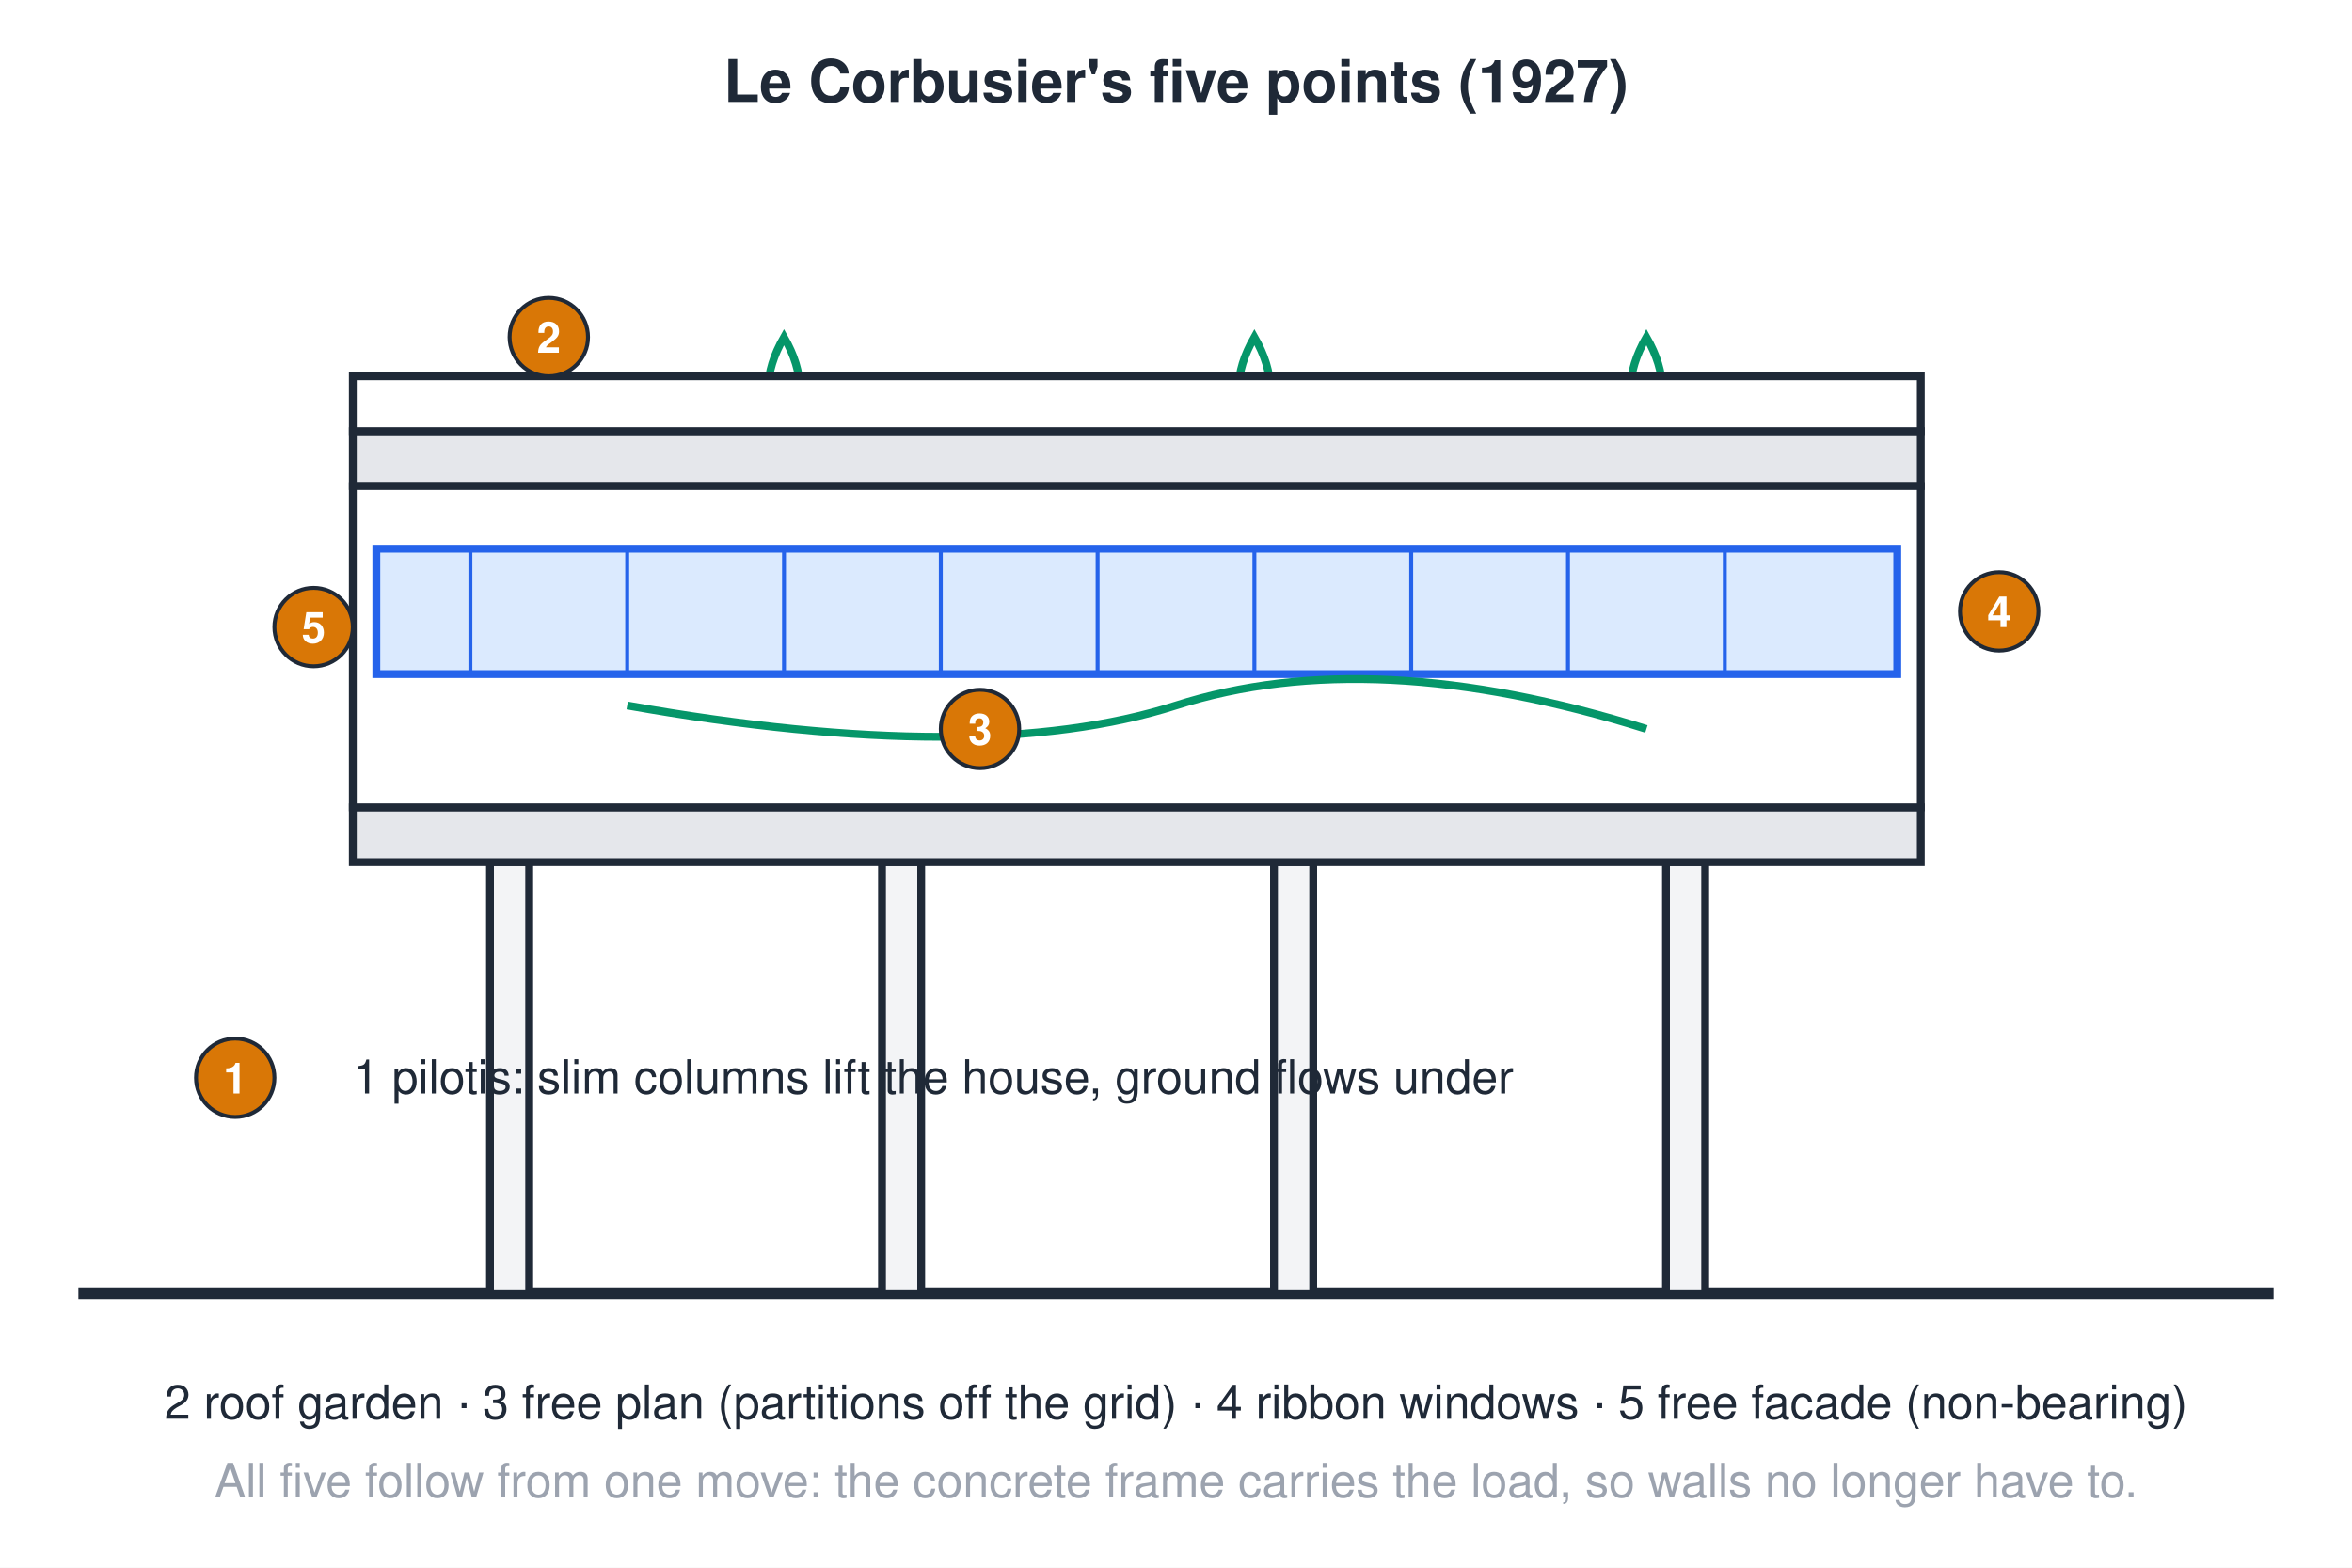
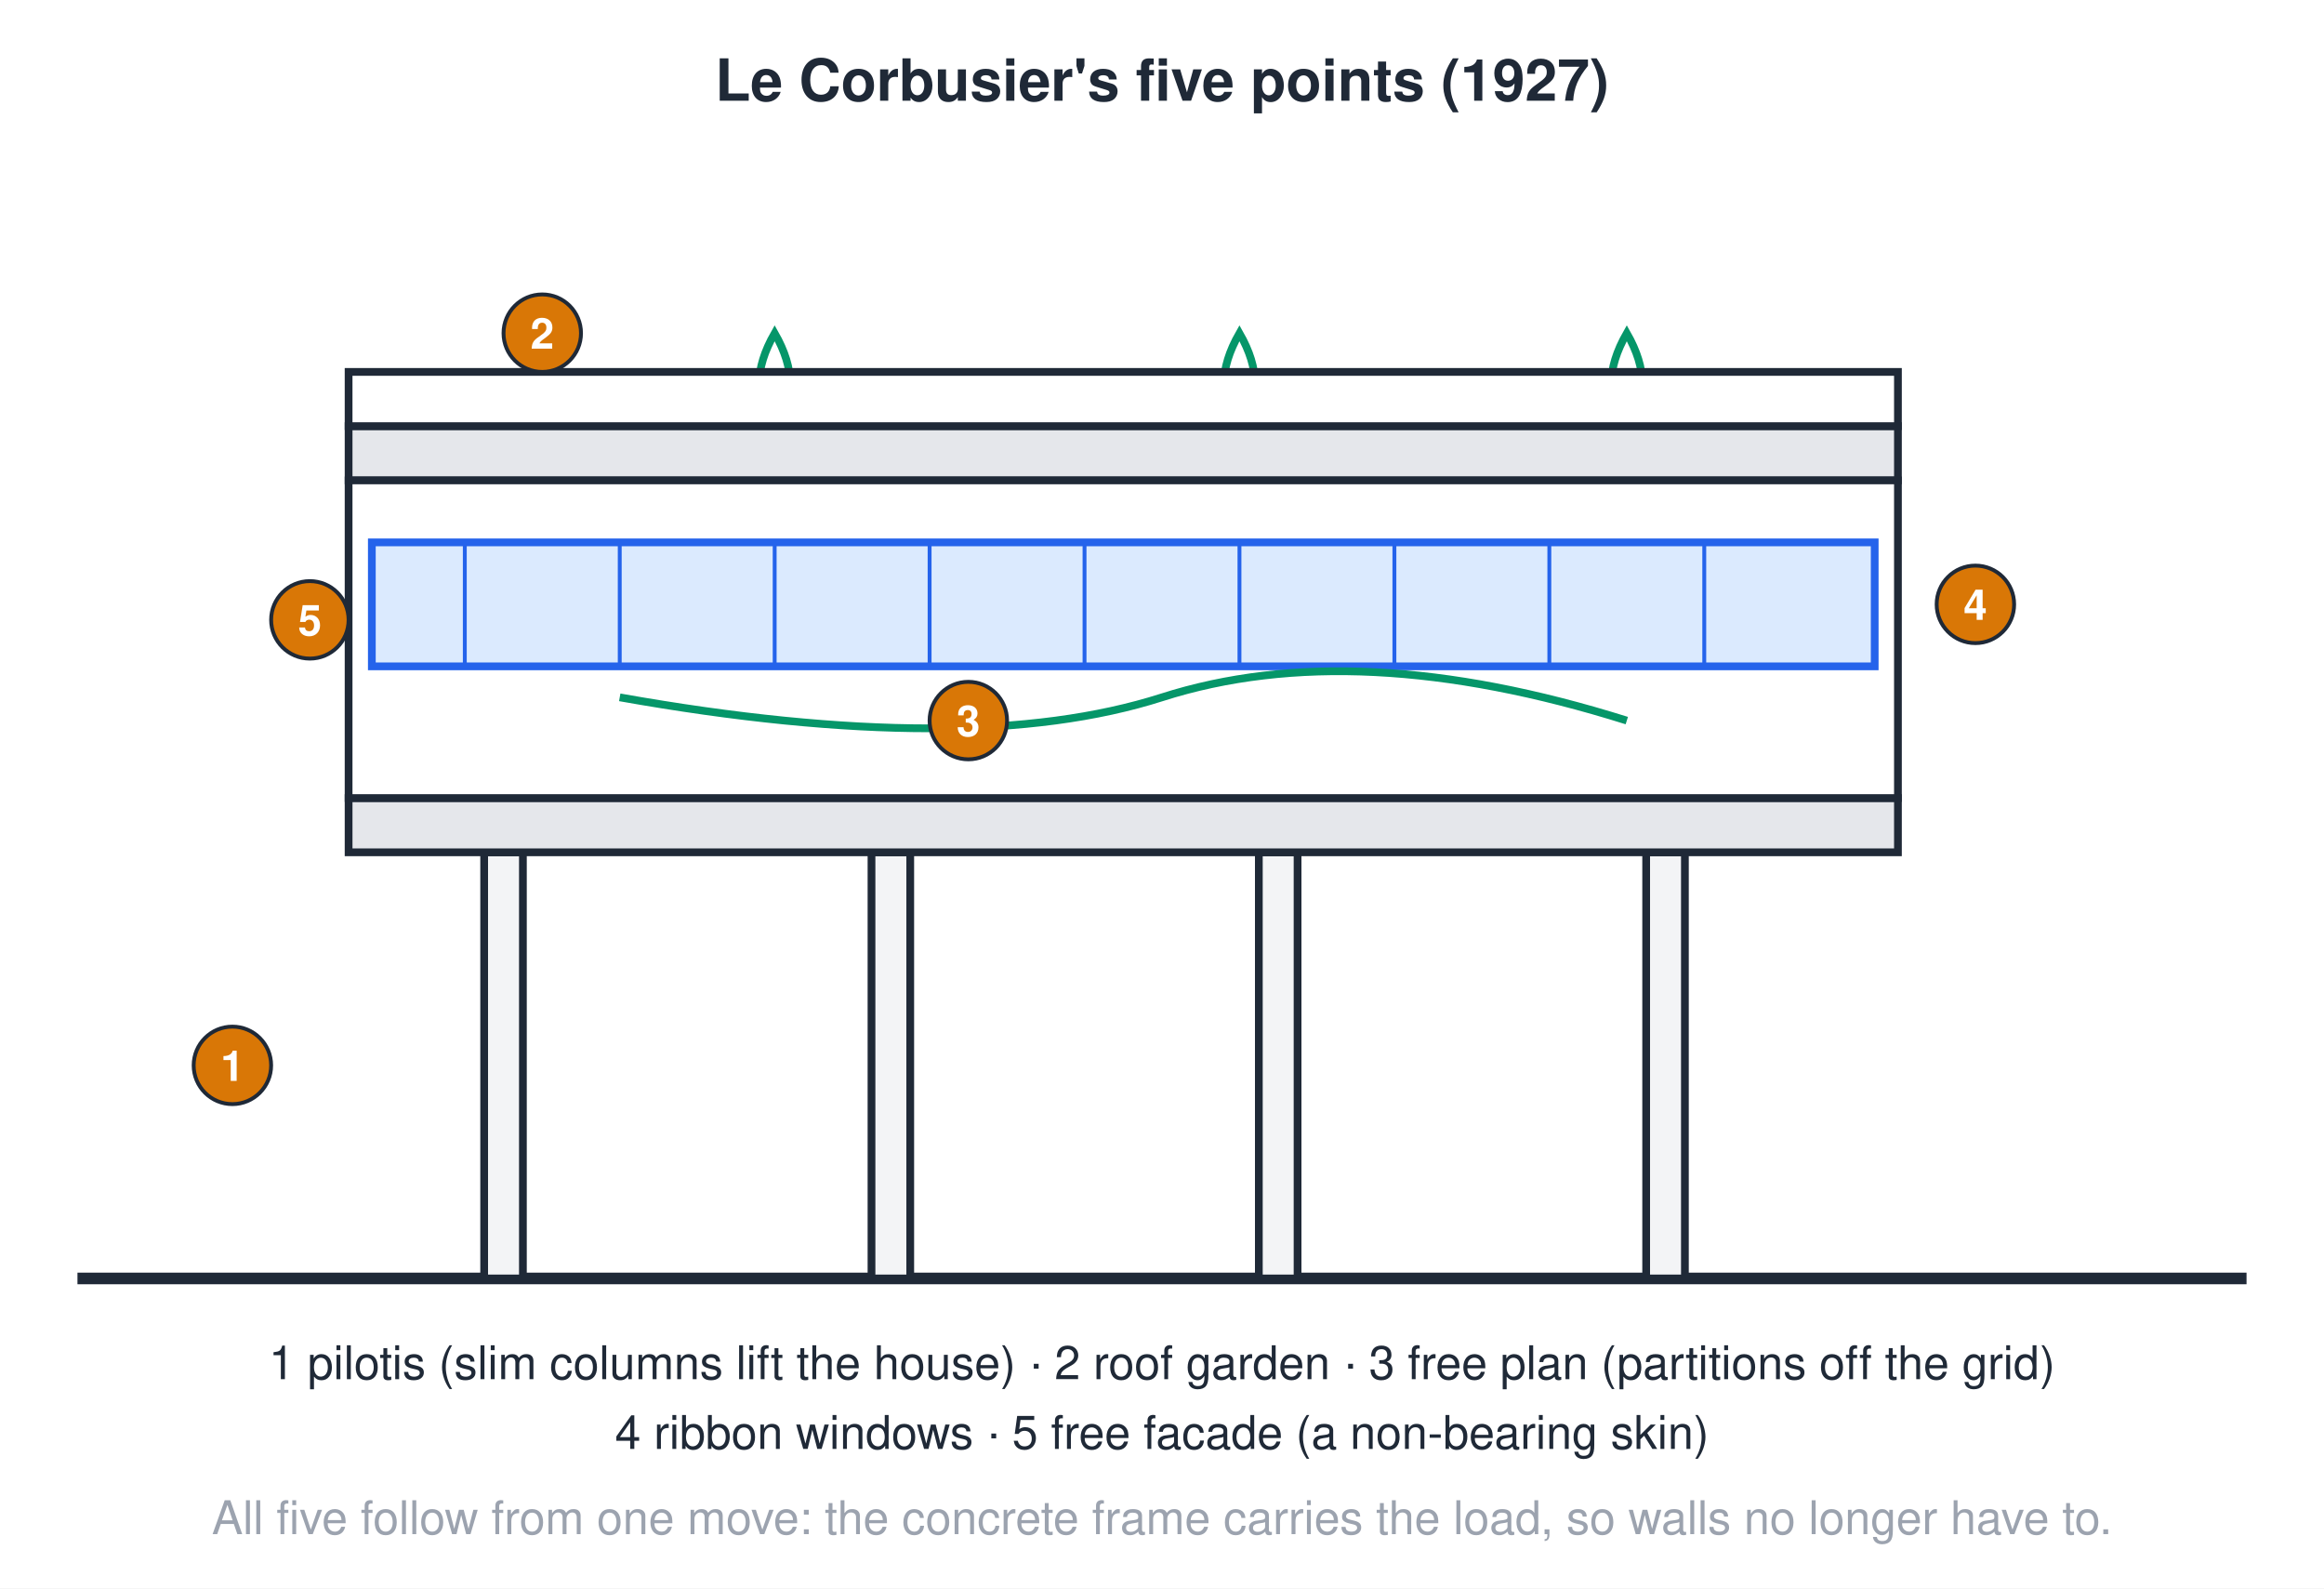
- <svg xmlns="http://www.w3.org/2000/svg" viewBox="0 0 600 400" width="600" height="400" font-family="Helvetica, Arial, sans-serif" font-size="13" fill="#1f2937">
+ <svg xmlns="http://www.w3.org/2000/svg" viewBox="0 0 600 410" width="600" height="410" font-family="Helvetica, Arial, sans-serif" font-size="13" fill="#1f2937">
  <defs>
    <marker id="ar" viewBox="0 0 10 10" refX="8.5" refY="5" markerWidth="6" markerHeight="6" orient="auto-start-reverse">
      <path d="M0,0 L10,5 L0,10 z" fill="#dc2626" />
    </marker>
    <marker id="ab" viewBox="0 0 10 10" refX="8.5" refY="5" markerWidth="6" markerHeight="6" orient="auto-start-reverse">
      <path d="M0,0 L10,5 L0,10 z" fill="#2563eb" />
    </marker>
    <marker id="aa" viewBox="0 0 10 10" refX="8.5" refY="5" markerWidth="6" markerHeight="6" orient="auto-start-reverse">
      <path d="M0,0 L10,5 L0,10 z" fill="#d97706" />
    </marker>
  </defs>
-   <rect width="600" height="400" fill="white" />
+   <rect width="600" height="410" fill="white" />
  <text x="300" y="26" font-size="15" text-anchor="middle" font-weight="bold" fill="#1f2937">Le Corbusier's five points (1927)</text>
  <line x1="20" y1="330" x2="580" y2="330" stroke="#1f2937" stroke-width="3" />
  <rect x="125" y="220" width="10" height="110" fill="#f3f4f6" stroke="#1f2937" stroke-width="2" />
  <rect x="225" y="220" width="10" height="110" fill="#f3f4f6" stroke="#1f2937" stroke-width="2" />
  <rect x="325" y="220" width="10" height="110" fill="#f3f4f6" stroke="#1f2937" stroke-width="2" />
  <rect x="425" y="220" width="10" height="110" fill="#f3f4f6" stroke="#1f2937" stroke-width="2" />
  <rect x="90" y="206" width="400" height="14" fill="#e5e7eb" stroke="#1f2937" stroke-width="2" />
  <rect x="90" y="110" width="400" height="14" fill="#e5e7eb" stroke="#1f2937" stroke-width="2" />
  <rect x="90" y="124" width="400" height="82" fill="white" stroke="#1f2937" stroke-width="2" />
  <rect x="96" y="140" width="388" height="32" fill="#dbeafe" stroke="#2563eb" stroke-width="2" />
  <line x1="120" y1="140" x2="120" y2="172" stroke="#2563eb" stroke-width="1" />
  <line x1="160" y1="140" x2="160" y2="172" stroke="#2563eb" stroke-width="1" />
  <line x1="200" y1="140" x2="200" y2="172" stroke="#2563eb" stroke-width="1" />
  <line x1="240" y1="140" x2="240" y2="172" stroke="#2563eb" stroke-width="1" />
  <line x1="280" y1="140" x2="280" y2="172" stroke="#2563eb" stroke-width="1" />
  <line x1="320" y1="140" x2="320" y2="172" stroke="#2563eb" stroke-width="1" />
  <line x1="360" y1="140" x2="360" y2="172" stroke="#2563eb" stroke-width="1" />
  <line x1="400" y1="140" x2="400" y2="172" stroke="#2563eb" stroke-width="1" />
  <line x1="440" y1="140" x2="440" y2="172" stroke="#2563eb" stroke-width="1" />
  <path d="M160,180 Q250,196 300,180 T420,186" stroke="#059669" stroke-width="2" fill="none" stroke-linejoin="round" />
  <path d="M140,110 q-8,-10 0,-24 q8,14 0,24 M130,110 q-6,-8 -2,-14 M150,110 q6,-8 2,-14" fill="none" stroke="#059669" stroke-width="2" />
  <path d="M200,110 q-8,-10 0,-24 q8,14 0,24 M190,110 q-6,-8 -2,-14 M210,110 q6,-8 2,-14" fill="none" stroke="#059669" stroke-width="2" />
  <path d="M320,110 q-8,-10 0,-24 q8,14 0,24 M310,110 q-6,-8 -2,-14 M330,110 q6,-8 2,-14" fill="none" stroke="#059669" stroke-width="2" />
  <path d="M420,110 q-8,-10 0,-24 q8,14 0,24 M410,110 q-6,-8 -2,-14 M430,110 q6,-8 2,-14" fill="none" stroke="#059669" stroke-width="2" />
  <rect x="90" y="96" width="400" height="14" fill="white" stroke="#1f2937" stroke-width="2" />
  <circle cx="60" cy="275" r="10" fill="#d97706" stroke="#1f2937" stroke-width="1" />
  <text x="60" y="279" font-size="11" text-anchor="middle" font-weight="bold" fill="white">1</text>
-   <text x="90" y="279" font-size="12" text-anchor="start" font-weight="normal" fill="#1f2937">1 pilotis: slim columns lift the house, ground flows under</text>
-   <text x="300" y="362" font-size="12" text-anchor="middle" font-weight="normal" fill="#1f2937">2 roof garden · 3 free plan (partitions off the grid) · 4 ribbon windows · 5 free facade (non-bearing)</text>
-   <text x="300" y="382" font-size="12" text-anchor="middle" font-weight="normal" fill="#9ca3af">All five follow from one move: the concrete frame carries the load, so walls no longer have to.</text>
+   <text x="300" y="356" font-size="12" text-anchor="middle" font-weight="normal" fill="#1f2937">1 pilotis (slim columns lift the house) · 2 roof garden · 3 free plan (partitions off the grid)</text>
+   <text x="300" y="374" font-size="12" text-anchor="middle" font-weight="normal" fill="#1f2937">4 ribbon windows · 5 free facade (a non-bearing skin)</text>
+   <text x="300" y="396" font-size="12" text-anchor="middle" font-weight="normal" fill="#9ca3af">All five follow from one move: the concrete frame carries the load, so walls no longer have to.</text>
  <circle cx="140" cy="86" r="10" fill="#d97706" stroke="#1f2937" stroke-width="1" />
  <text x="140" y="90" font-size="11" text-anchor="middle" font-weight="bold" fill="white">2</text>
  <circle cx="250" cy="186" r="10" fill="#d97706" stroke="#1f2937" stroke-width="1" />
  <text x="250" y="190" font-size="11" text-anchor="middle" font-weight="bold" fill="white">3</text>
  <circle cx="510" cy="156" r="10" fill="#d97706" stroke="#1f2937" stroke-width="1" />
  <text x="510" y="160" font-size="11" text-anchor="middle" font-weight="bold" fill="white">4</text>
  <circle cx="80" cy="160" r="10" fill="#d97706" stroke="#1f2937" stroke-width="1" />
  <text x="80" y="164" font-size="11" text-anchor="middle" font-weight="bold" fill="white">5</text>
</svg>
